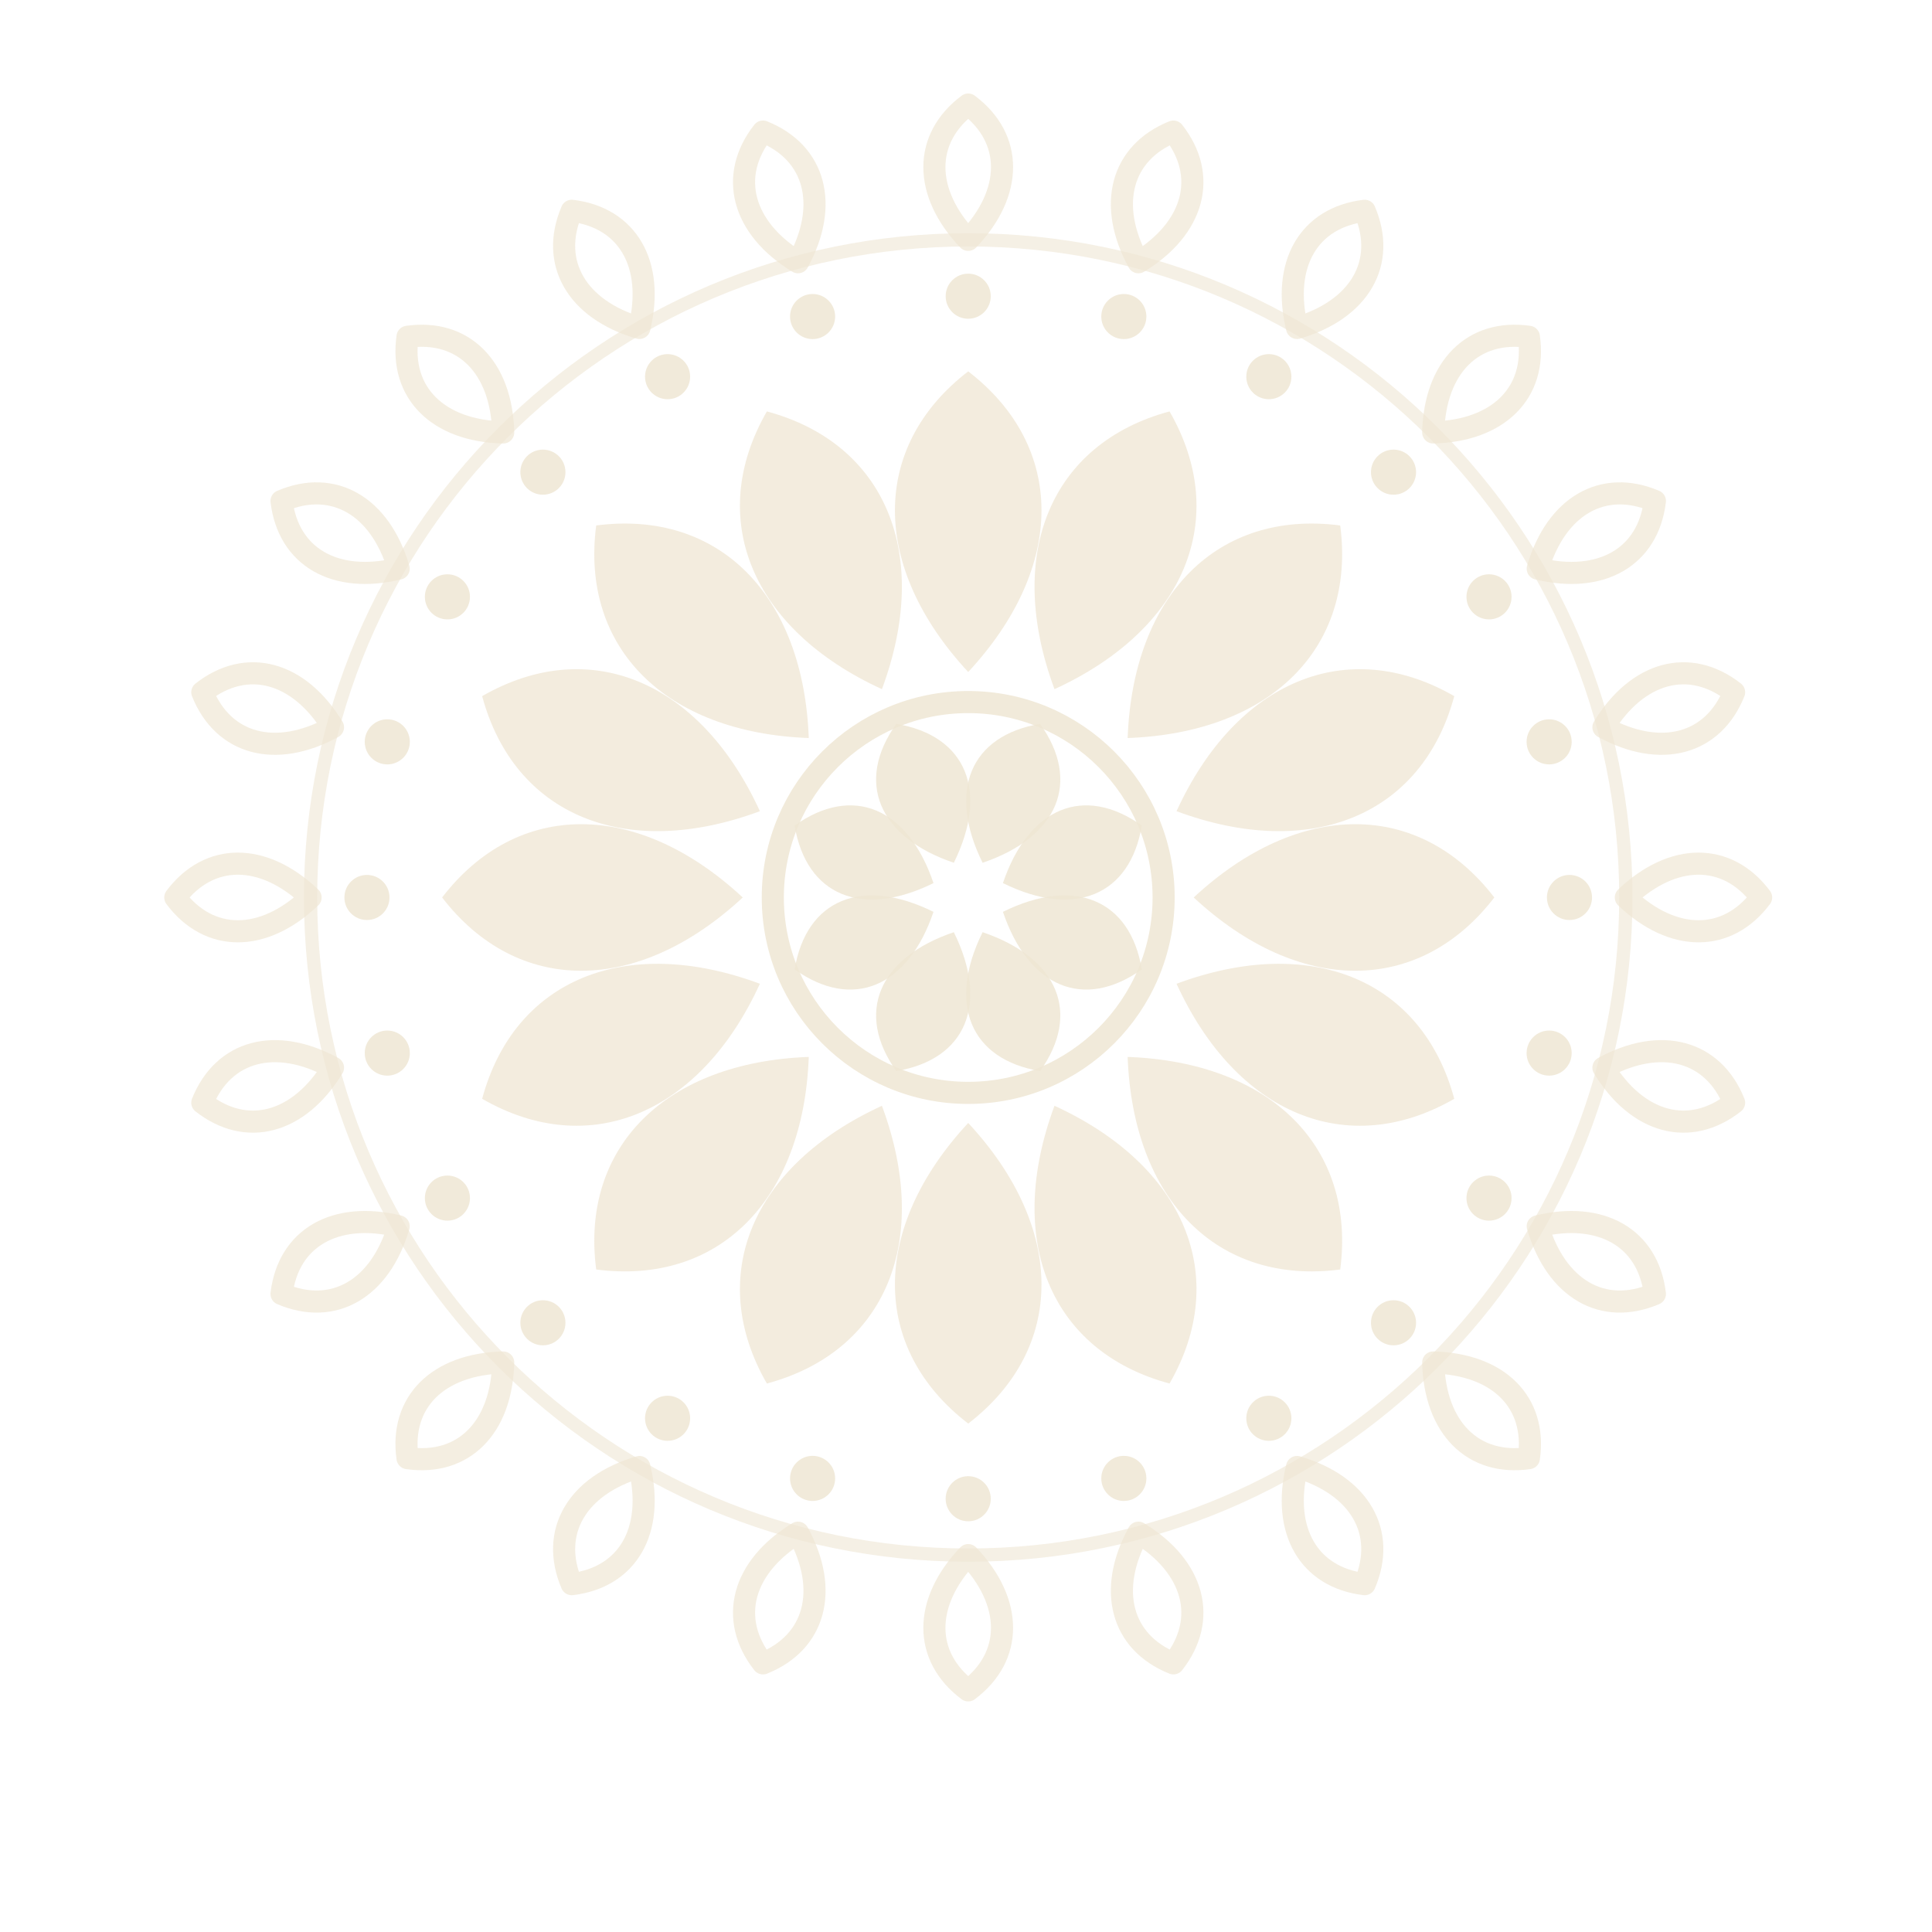
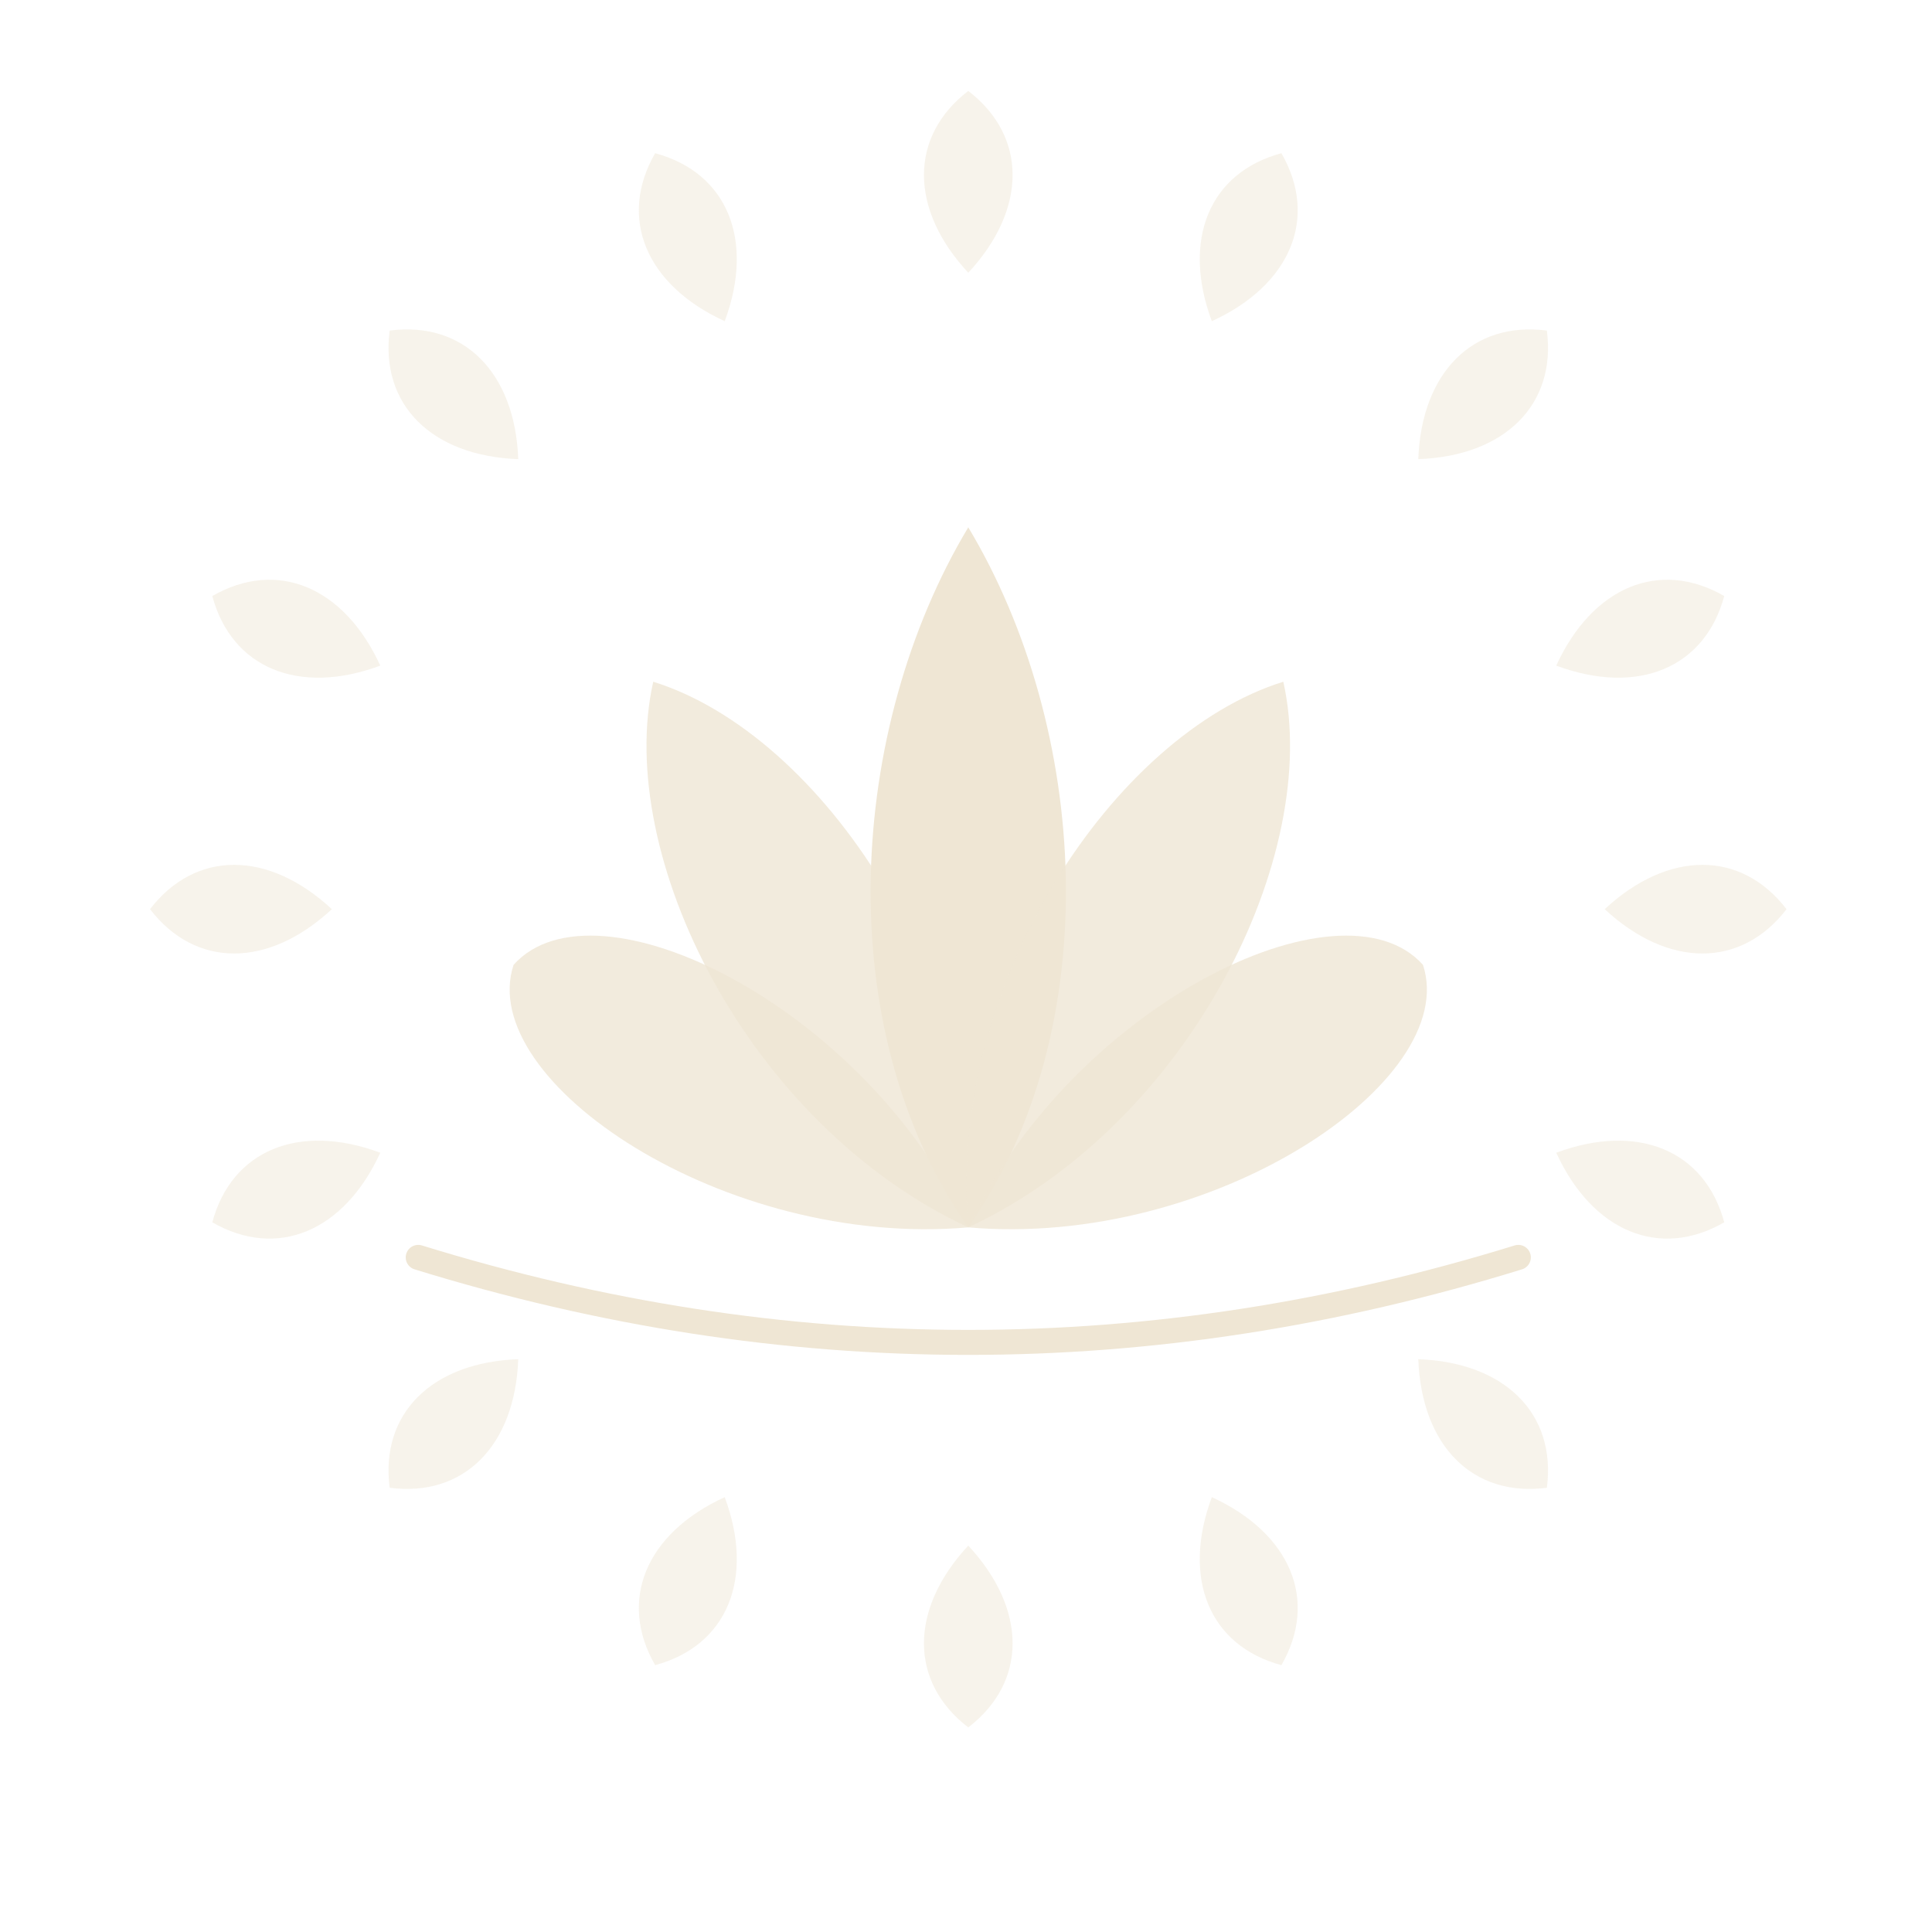
- <svg xmlns="http://www.w3.org/2000/svg" viewBox="321 57 437 437">
+ <svg xmlns="http://www.w3.org/2000/svg" viewBox="327 60 425 425">
  <g fill="#EFE6D4" stroke="#EFE6D4" stroke-linecap="round" stroke-linejoin="round">
    <rect x="56" y="56" width="968" height="1238" rx="20" fill="none" stroke-width="1.5" stroke-opacity="0.385" />
    <circle cx="42" cy="42" r="9" stroke="none" fill-opacity="0.55" />
    <circle cx="1038" cy="42" r="9" stroke="none" fill-opacity="0.55" />
    <circle cx="42" cy="1308" r="9" stroke="none" fill-opacity="0.55" />
    <circle cx="1038" cy="1308" r="9" stroke="none" fill-opacity="0.55" />
-     <path d="M0 0 C 22.1 -23.8 22.1 -51.0 0 -68.0 C -22.1 -51.0 -22.1 -23.8 0 0Z" transform="translate(540.0 260) rotate(0.0) translate(0 -51.0)" fill-opacity="0.765" stroke="none" />
-     <path d="M0 0 C 22.1 -23.8 22.1 -51.0 0 -68.0 C -22.1 -51.0 -22.1 -23.8 0 0Z" transform="translate(540.0 260) rotate(22.5) translate(0 -51.0)" fill-opacity="0.765" stroke="none" />
-     <path d="M0 0 C 22.1 -23.8 22.1 -51.0 0 -68.0 C -22.1 -51.0 -22.1 -23.8 0 0Z" transform="translate(540.0 260) rotate(45.0) translate(0 -51.0)" fill-opacity="0.765" stroke="none" />
-     <path d="M0 0 C 22.1 -23.8 22.1 -51.0 0 -68.0 C -22.1 -51.0 -22.1 -23.8 0 0Z" transform="translate(540.0 260) rotate(67.5) translate(0 -51.0)" fill-opacity="0.765" stroke="none" />
-     <path d="M0 0 C 22.1 -23.8 22.1 -51.0 0 -68.0 C -22.1 -51.0 -22.1 -23.8 0 0Z" transform="translate(540.0 260) rotate(90.0) translate(0 -51.0)" fill-opacity="0.765" stroke="none" />
-     <path d="M0 0 C 22.1 -23.8 22.1 -51.0 0 -68.0 C -22.1 -51.0 -22.1 -23.8 0 0Z" transform="translate(540.0 260) rotate(112.5) translate(0 -51.0)" fill-opacity="0.765" stroke="none" />
-     <path d="M0 0 C 22.1 -23.8 22.1 -51.0 0 -68.0 C -22.1 -51.0 -22.1 -23.8 0 0Z" transform="translate(540.0 260) rotate(135.0) translate(0 -51.0)" fill-opacity="0.765" stroke="none" />
-     <path d="M0 0 C 22.1 -23.8 22.1 -51.0 0 -68.0 C -22.1 -51.0 -22.1 -23.8 0 0Z" transform="translate(540.0 260) rotate(157.5) translate(0 -51.0)" fill-opacity="0.765" stroke="none" />
-     <path d="M0 0 C 22.1 -23.8 22.1 -51.0 0 -68.0 C -22.1 -51.0 -22.1 -23.8 0 0Z" transform="translate(540.0 260) rotate(180.0) translate(0 -51.0)" fill-opacity="0.765" stroke="none" />
-     <path d="M0 0 C 22.1 -23.8 22.1 -51.0 0 -68.0 C -22.1 -51.0 -22.1 -23.8 0 0Z" transform="translate(540.0 260) rotate(202.5) translate(0 -51.0)" fill-opacity="0.765" stroke="none" />
-     <path d="M0 0 C 22.1 -23.8 22.1 -51.0 0 -68.0 C -22.1 -51.0 -22.1 -23.8 0 0Z" transform="translate(540.0 260) rotate(225.0) translate(0 -51.0)" fill-opacity="0.765" stroke="none" />
-     <path d="M0 0 C 22.1 -23.8 22.1 -51.0 0 -68.0 C -22.1 -51.0 -22.1 -23.8 0 0Z" transform="translate(540.0 260) rotate(247.5) translate(0 -51.0)" fill-opacity="0.765" stroke="none" />
-     <path d="M0 0 C 22.1 -23.8 22.1 -51.0 0 -68.0 C -22.1 -51.0 -22.1 -23.8 0 0Z" transform="translate(540.0 260) rotate(270.0) translate(0 -51.0)" fill-opacity="0.765" stroke="none" />
-     <path d="M0 0 C 22.1 -23.8 22.1 -51.0 0 -68.0 C -22.1 -51.0 -22.1 -23.8 0 0Z" transform="translate(540.0 260) rotate(292.5) translate(0 -51.0)" fill-opacity="0.765" stroke="none" />
-     <path d="M0 0 C 22.1 -23.8 22.1 -51.0 0 -68.0 C -22.1 -51.0 -22.1 -23.8 0 0Z" transform="translate(540.0 260) rotate(315.0) translate(0 -51.0)" fill-opacity="0.765" stroke="none" />
-     <path d="M0 0 C 22.1 -23.8 22.1 -51.0 0 -68.0 C -22.1 -51.0 -22.1 -23.8 0 0Z" transform="translate(540.0 260) rotate(337.5) translate(0 -51.0)" fill-opacity="0.765" stroke="none" />
-     <circle cx="540.0" cy="260" r="44.2" fill="none" stroke-width="5" stroke-opacity="0.85" />
-     <path d="M0 0 C 13.6 -11.9 13.6 -25.5 0 -34.0 C -13.6 -25.5 -13.6 -11.9 0 0Z" transform="translate(540.0 260) rotate(22.5) translate(0 -8.5)" fill-opacity="0.85" stroke="none" />
-     <path d="M0 0 C 13.6 -11.9 13.6 -25.5 0 -34.0 C -13.6 -25.5 -13.6 -11.9 0 0Z" transform="translate(540.0 260) rotate(67.5) translate(0 -8.5)" fill-opacity="0.85" stroke="none" />
-     <path d="M0 0 C 13.6 -11.9 13.6 -25.5 0 -34.0 C -13.6 -25.5 -13.6 -11.9 0 0Z" transform="translate(540.0 260) rotate(112.5) translate(0 -8.5)" fill-opacity="0.85" stroke="none" />
-     <path d="M0 0 C 13.6 -11.9 13.6 -25.5 0 -34.0 C -13.6 -25.5 -13.6 -11.9 0 0Z" transform="translate(540.0 260) rotate(157.5) translate(0 -8.5)" fill-opacity="0.85" stroke="none" />
-     <path d="M0 0 C 13.6 -11.9 13.6 -25.5 0 -34.0 C -13.6 -25.5 -13.6 -11.9 0 0Z" transform="translate(540.0 260) rotate(202.5) translate(0 -8.5)" fill-opacity="0.85" stroke="none" />
-     <path d="M0 0 C 13.6 -11.9 13.6 -25.5 0 -34.0 C -13.6 -25.5 -13.6 -11.9 0 0Z" transform="translate(540.0 260) rotate(247.5) translate(0 -8.5)" fill-opacity="0.85" stroke="none" />
-     <path d="M0 0 C 13.6 -11.9 13.6 -25.5 0 -34.0 C -13.6 -25.5 -13.6 -11.9 0 0Z" transform="translate(540.0 260) rotate(292.5) translate(0 -8.5)" fill-opacity="0.85" stroke="none" />
-     <path d="M0 0 C 13.6 -11.9 13.6 -25.5 0 -34.0 C -13.6 -25.5 -13.6 -11.9 0 0Z" transform="translate(540.0 260) rotate(337.5) translate(0 -8.5)" fill-opacity="0.85" stroke="none" />
-     <circle cx="540.0" cy="124.0" r="5.1" fill-opacity="0.85" stroke="none" />
-     <circle cx="575.2" cy="128.6" r="5.1" fill-opacity="0.85" stroke="none" />
-     <circle cx="608.0" cy="142.2" r="5.1" fill-opacity="0.85" stroke="none" />
-     <circle cx="636.2" cy="163.8" r="5.1" fill-opacity="0.85" stroke="none" />
-     <circle cx="657.8" cy="192.0" r="5.1" fill-opacity="0.85" stroke="none" />
-     <circle cx="671.4" cy="224.8" r="5.1" fill-opacity="0.85" stroke="none" />
-     <circle cx="676.0" cy="260.0" r="5.1" fill-opacity="0.85" stroke="none" />
-     <circle cx="671.4" cy="295.2" r="5.1" fill-opacity="0.85" stroke="none" />
-     <circle cx="657.8" cy="328.0" r="5.1" fill-opacity="0.85" stroke="none" />
-     <circle cx="636.2" cy="356.2" r="5.1" fill-opacity="0.85" stroke="none" />
-     <circle cx="608.0" cy="377.8" r="5.1" fill-opacity="0.85" stroke="none" />
-     <circle cx="575.2" cy="391.4" r="5.1" fill-opacity="0.85" stroke="none" />
-     <circle cx="540.0" cy="396.0" r="5.1" fill-opacity="0.85" stroke="none" />
-     <circle cx="504.8" cy="391.4" r="5.1" fill-opacity="0.85" stroke="none" />
-     <circle cx="472.0" cy="377.8" r="5.1" fill-opacity="0.85" stroke="none" />
-     <circle cx="443.8" cy="356.2" r="5.1" fill-opacity="0.85" stroke="none" />
-     <circle cx="422.2" cy="328.0" r="5.1" fill-opacity="0.85" stroke="none" />
-     <circle cx="408.6" cy="295.2" r="5.1" fill-opacity="0.85" stroke="none" />
-     <circle cx="404.0" cy="260.0" r="5.1" fill-opacity="0.85" stroke="none" />
-     <circle cx="408.6" cy="224.8" r="5.1" fill-opacity="0.85" stroke="none" />
-     <circle cx="422.2" cy="192.0" r="5.1" fill-opacity="0.85" stroke="none" />
-     <circle cx="443.8" cy="163.8" r="5.1" fill-opacity="0.85" stroke="none" />
-     <circle cx="472.0" cy="142.2" r="5.1" fill-opacity="0.85" stroke="none" />
-     <circle cx="504.8" cy="128.6" r="5.1" fill-opacity="0.85" stroke="none" />
-     <circle cx="540.0" cy="260" r="148.75" fill="none" stroke-width="3" stroke-opacity="0.595" />
-     <path d="M0 0 C 10.2 -10.71 10.2 -22.95 0 -30.6 C -10.2 -22.95 -10.2 -10.71 0 0Z" transform="translate(540.0 260) rotate(0.0) translate(0 -148.75)" fill="none" stroke-width="5" stroke-opacity="0.68" />
-     <path d="M0 0 C 10.2 -10.71 10.2 -22.95 0 -30.6 C -10.2 -22.95 -10.2 -10.71 0 0Z" transform="translate(540.0 260) rotate(15.0) translate(0 -148.75)" fill="none" stroke-width="5" stroke-opacity="0.68" />
-     <path d="M0 0 C 10.2 -10.71 10.2 -22.95 0 -30.6 C -10.2 -22.95 -10.2 -10.71 0 0Z" transform="translate(540.0 260) rotate(30.0) translate(0 -148.75)" fill="none" stroke-width="5" stroke-opacity="0.68" />
-     <path d="M0 0 C 10.2 -10.71 10.2 -22.95 0 -30.6 C -10.2 -22.95 -10.2 -10.71 0 0Z" transform="translate(540.0 260) rotate(45.0) translate(0 -148.75)" fill="none" stroke-width="5" stroke-opacity="0.68" />
-     <path d="M0 0 C 10.2 -10.71 10.2 -22.95 0 -30.6 C -10.2 -22.95 -10.2 -10.71 0 0Z" transform="translate(540.0 260) rotate(60.0) translate(0 -148.75)" fill="none" stroke-width="5" stroke-opacity="0.68" />
-     <path d="M0 0 C 10.2 -10.71 10.2 -22.95 0 -30.6 C -10.2 -22.95 -10.2 -10.71 0 0Z" transform="translate(540.0 260) rotate(75.0) translate(0 -148.75)" fill="none" stroke-width="5" stroke-opacity="0.68" />
-     <path d="M0 0 C 10.2 -10.71 10.2 -22.95 0 -30.6 C -10.2 -22.95 -10.2 -10.71 0 0Z" transform="translate(540.0 260) rotate(90.0) translate(0 -148.75)" fill="none" stroke-width="5" stroke-opacity="0.68" />
-     <path d="M0 0 C 10.2 -10.71 10.2 -22.95 0 -30.6 C -10.2 -22.95 -10.2 -10.71 0 0Z" transform="translate(540.0 260) rotate(105.0) translate(0 -148.75)" fill="none" stroke-width="5" stroke-opacity="0.68" />
-     <path d="M0 0 C 10.2 -10.71 10.2 -22.95 0 -30.6 C -10.2 -22.95 -10.2 -10.71 0 0Z" transform="translate(540.0 260) rotate(120.0) translate(0 -148.75)" fill="none" stroke-width="5" stroke-opacity="0.68" />
-     <path d="M0 0 C 10.2 -10.71 10.2 -22.95 0 -30.6 C -10.2 -22.95 -10.2 -10.71 0 0Z" transform="translate(540.0 260) rotate(135.0) translate(0 -148.75)" fill="none" stroke-width="5" stroke-opacity="0.68" />
-     <path d="M0 0 C 10.2 -10.71 10.2 -22.95 0 -30.6 C -10.2 -22.95 -10.2 -10.71 0 0Z" transform="translate(540.0 260) rotate(150.0) translate(0 -148.75)" fill="none" stroke-width="5" stroke-opacity="0.68" />
-     <path d="M0 0 C 10.2 -10.71 10.2 -22.95 0 -30.6 C -10.2 -22.95 -10.2 -10.71 0 0Z" transform="translate(540.0 260) rotate(165.0) translate(0 -148.75)" fill="none" stroke-width="5" stroke-opacity="0.68" />
-     <path d="M0 0 C 10.2 -10.71 10.2 -22.95 0 -30.6 C -10.2 -22.95 -10.2 -10.71 0 0Z" transform="translate(540.0 260) rotate(180.0) translate(0 -148.75)" fill="none" stroke-width="5" stroke-opacity="0.68" />
-     <path d="M0 0 C 10.2 -10.71 10.2 -22.95 0 -30.6 C -10.2 -22.95 -10.2 -10.71 0 0Z" transform="translate(540.0 260) rotate(195.0) translate(0 -148.75)" fill="none" stroke-width="5" stroke-opacity="0.68" />
-     <path d="M0 0 C 10.2 -10.71 10.2 -22.95 0 -30.6 C -10.2 -22.95 -10.2 -10.71 0 0Z" transform="translate(540.0 260) rotate(210.0) translate(0 -148.75)" fill="none" stroke-width="5" stroke-opacity="0.68" />
-     <path d="M0 0 C 10.2 -10.71 10.2 -22.95 0 -30.6 C -10.2 -22.95 -10.2 -10.71 0 0Z" transform="translate(540.0 260) rotate(225.0) translate(0 -148.75)" fill="none" stroke-width="5" stroke-opacity="0.68" />
-     <path d="M0 0 C 10.2 -10.71 10.2 -22.95 0 -30.6 C -10.2 -22.95 -10.2 -10.71 0 0Z" transform="translate(540.0 260) rotate(240.0) translate(0 -148.75)" fill="none" stroke-width="5" stroke-opacity="0.68" />
-     <path d="M0 0 C 10.2 -10.71 10.2 -22.95 0 -30.6 C -10.2 -22.95 -10.2 -10.71 0 0Z" transform="translate(540.0 260) rotate(255.0) translate(0 -148.75)" fill="none" stroke-width="5" stroke-opacity="0.68" />
-     <path d="M0 0 C 10.2 -10.71 10.2 -22.95 0 -30.6 C -10.2 -22.95 -10.2 -10.71 0 0Z" transform="translate(540.0 260) rotate(270.0) translate(0 -148.75)" fill="none" stroke-width="5" stroke-opacity="0.68" />
-     <path d="M0 0 C 10.2 -10.71 10.2 -22.95 0 -30.6 C -10.2 -22.95 -10.2 -10.71 0 0Z" transform="translate(540.0 260) rotate(285.0) translate(0 -148.75)" fill="none" stroke-width="5" stroke-opacity="0.68" />
-     <path d="M0 0 C 10.2 -10.71 10.2 -22.95 0 -30.6 C -10.2 -22.95 -10.2 -10.71 0 0Z" transform="translate(540.0 260) rotate(300.0) translate(0 -148.75)" fill="none" stroke-width="5" stroke-opacity="0.68" />
-     <path d="M0 0 C 10.2 -10.71 10.2 -22.95 0 -30.6 C -10.2 -22.95 -10.2 -10.71 0 0Z" transform="translate(540.0 260) rotate(315.0) translate(0 -148.75)" fill="none" stroke-width="5" stroke-opacity="0.68" />
-     <path d="M0 0 C 10.2 -10.71 10.2 -22.95 0 -30.6 C -10.2 -22.95 -10.2 -10.71 0 0Z" transform="translate(540.0 260) rotate(330.0) translate(0 -148.75)" fill="none" stroke-width="5" stroke-opacity="0.68" />
-     <path d="M0 0 C 10.2 -10.71 10.2 -22.95 0 -30.6 C -10.2 -22.95 -10.2 -10.71 0 0Z" transform="translate(540.0 260) rotate(345.0) translate(0 -148.75)" fill="none" stroke-width="5" stroke-opacity="0.68" />
-     <g transform="translate(260 1100) scale(1)">
-       <path d="M-70 0 C -90 70 -60 110 0 110 C 60 110 90 70 70 0Z" stroke="none" />
-       <rect x="-40" y="-18" width="80" height="22" rx="8" stroke="none" />
-       <circle cx="-40" cy="20" r="7" fill="#000" fill-opacity=".3" stroke="none" />
-       <circle cx="-40" cy="55" r="7" fill="#000" fill-opacity=".3" stroke="none" />
-       <circle cx="-14" cy="20" r="7" fill="#000" fill-opacity=".3" stroke="none" />
-       <circle cx="-14" cy="55" r="7" fill="#000" fill-opacity=".3" stroke="none" />
-       <circle cx="14" cy="20" r="7" fill="#000" fill-opacity=".3" stroke="none" />
-       <circle cx="14" cy="55" r="7" fill="#000" fill-opacity=".3" stroke="none" />
-       <circle cx="40" cy="20" r="7" fill="#000" fill-opacity=".3" stroke="none" />
-       <circle cx="40" cy="55" r="7" fill="#000" fill-opacity=".3" stroke="none" />
-       <path d="M0 -24 C -16 -50 -4 -70 0 -92 C 4 -70 16 -50 0 -24Z" stroke="none" />
-     </g>
-     <g transform="translate(820 1100) scale(1)">
-       <path d="M-70 0 C -90 70 -60 110 0 110 C 60 110 90 70 70 0Z" stroke="none" />
-       <rect x="-40" y="-18" width="80" height="22" rx="8" stroke="none" />
-       <circle cx="-40" cy="20" r="7" fill="#000" fill-opacity=".3" stroke="none" />
-       <circle cx="-40" cy="55" r="7" fill="#000" fill-opacity=".3" stroke="none" />
-       <circle cx="-14" cy="20" r="7" fill="#000" fill-opacity=".3" stroke="none" />
-       <circle cx="-14" cy="55" r="7" fill="#000" fill-opacity=".3" stroke="none" />
-       <circle cx="14" cy="20" r="7" fill="#000" fill-opacity=".3" stroke="none" />
-       <circle cx="14" cy="55" r="7" fill="#000" fill-opacity=".3" stroke="none" />
-       <circle cx="40" cy="20" r="7" fill="#000" fill-opacity=".3" stroke="none" />
-       <circle cx="40" cy="55" r="7" fill="#000" fill-opacity=".3" stroke="none" />
-       <path d="M0 -24 C -16 -50 -4 -70 0 -92 C 4 -70 16 -50 0 -24Z" stroke="none" />
-     </g>
-     <g transform="translate(540 1150) scale(1.2)">
-       <path d="M-70 0 C -90 70 -60 110 0 110 C 60 110 90 70 70 0Z" stroke="none" />
-       <rect x="-40" y="-18" width="80" height="22" rx="8" stroke="none" />
-       <circle cx="-40" cy="20" r="7" fill="#000" fill-opacity=".3" stroke="none" />
-       <circle cx="-40" cy="55" r="7" fill="#000" fill-opacity=".3" stroke="none" />
-       <circle cx="-14" cy="20" r="7" fill="#000" fill-opacity=".3" stroke="none" />
-       <circle cx="-14" cy="55" r="7" fill="#000" fill-opacity=".3" stroke="none" />
-       <circle cx="14" cy="20" r="7" fill="#000" fill-opacity=".3" stroke="none" />
-       <circle cx="14" cy="55" r="7" fill="#000" fill-opacity=".3" stroke="none" />
-       <circle cx="40" cy="20" r="7" fill="#000" fill-opacity=".3" stroke="none" />
-       <circle cx="40" cy="55" r="7" fill="#000" fill-opacity=".3" stroke="none" />
-       <path d="M0 -24 C -16 -50 -4 -70 0 -92 C 4 -70 16 -50 0 -24Z" stroke="none" />
+     <path d="M0 0 C 28 -40 24 -100 0 -105.0 C -24 -100 -28 -40 0 0Z" transform="translate(540 330) scale(1.1) rotate(-60)" stroke="none" fill-opacity="0.8" />
+     <path d="M0 0 C 28 -40 24 -100 0 -126.0 C -24 -100 -28 -40 0 0Z" transform="translate(540 330) scale(1.1) rotate(-30)" stroke="none" fill-opacity="0.8" />
+     <path d="M0 0 C 28 -40 24 -100 0 -140 C -24 -100 -28 -40 0 0Z" transform="translate(540 330) scale(1.1) rotate(0)" stroke="none" fill-opacity="1" />
+     <path d="M0 0 C 28 -40 24 -100 0 -126.0 C -24 -100 -28 -40 0 0Z" transform="translate(540 330) scale(1.1) rotate(30)" stroke="none" fill-opacity="0.8" />
+     <path d="M0 0 C 28 -40 24 -100 0 -105.0 C -24 -100 -28 -40 0 0Z" transform="translate(540 330) scale(1.1) rotate(60)" stroke="none" fill-opacity="0.8" />
+     <path d="M419.0 336.6 Q 540 374.0 661.0 336.6" fill="none" stroke-width="5.5" stroke-opacity="1" />
+     <path d="M0 0 C 13 -14.0 13 -30.0 0 -40 C -13 -30.0 -13 -14.0 0 0Z" transform="translate(540 260) rotate(0.0) translate(0 -140)" fill-opacity="0.45" stroke="none" />
+     <path d="M0 0 C 13 -14.0 13 -30.0 0 -40 C -13 -30.0 -13 -14.0 0 0Z" transform="translate(540 260) rotate(22.5) translate(0 -140)" fill-opacity="0.45" stroke="none" />
+     <path d="M0 0 C 13 -14.0 13 -30.0 0 -40 C -13 -30.0 -13 -14.0 0 0Z" transform="translate(540 260) rotate(45.0) translate(0 -140)" fill-opacity="0.45" stroke="none" />
+     <path d="M0 0 C 13 -14.0 13 -30.0 0 -40 C -13 -30.0 -13 -14.0 0 0Z" transform="translate(540 260) rotate(67.5) translate(0 -140)" fill-opacity="0.45" stroke="none" />
+     <path d="M0 0 C 13 -14.0 13 -30.0 0 -40 C -13 -30.0 -13 -14.0 0 0Z" transform="translate(540 260) rotate(90.0) translate(0 -140)" fill-opacity="0.45" stroke="none" />
+     <path d="M0 0 C 13 -14.0 13 -30.0 0 -40 C -13 -30.0 -13 -14.0 0 0Z" transform="translate(540 260) rotate(112.5) translate(0 -140)" fill-opacity="0.45" stroke="none" />
+     <path d="M0 0 C 13 -14.0 13 -30.0 0 -40 C -13 -30.0 -13 -14.0 0 0Z" transform="translate(540 260) rotate(135.0) translate(0 -140)" fill-opacity="0.45" stroke="none" />
+     <path d="M0 0 C 13 -14.0 13 -30.0 0 -40 C -13 -30.0 -13 -14.0 0 0Z" transform="translate(540 260) rotate(157.5) translate(0 -140)" fill-opacity="0.45" stroke="none" />
+     <path d="M0 0 C 13 -14.0 13 -30.0 0 -40 C -13 -30.0 -13 -14.0 0 0Z" transform="translate(540 260) rotate(180.0) translate(0 -140)" fill-opacity="0.45" stroke="none" />
+     <path d="M0 0 C 13 -14.0 13 -30.0 0 -40 C -13 -30.0 -13 -14.0 0 0Z" transform="translate(540 260) rotate(202.5) translate(0 -140)" fill-opacity="0.45" stroke="none" />
+     <path d="M0 0 C 13 -14.0 13 -30.0 0 -40 C -13 -30.0 -13 -14.0 0 0Z" transform="translate(540 260) rotate(225.0) translate(0 -140)" fill-opacity="0.45" stroke="none" />
+     <path d="M0 0 C 13 -14.0 13 -30.0 0 -40 C -13 -30.0 -13 -14.0 0 0Z" transform="translate(540 260) rotate(247.5) translate(0 -140)" fill-opacity="0.45" stroke="none" />
+     <path d="M0 0 C 13 -14.0 13 -30.0 0 -40 C -13 -30.0 -13 -14.0 0 0Z" transform="translate(540 260) rotate(270.0) translate(0 -140)" fill-opacity="0.45" stroke="none" />
+     <path d="M0 0 C 13 -14.0 13 -30.0 0 -40 C -13 -30.0 -13 -14.0 0 0Z" transform="translate(540 260) rotate(292.5) translate(0 -140)" fill-opacity="0.45" stroke="none" />
+     <path d="M0 0 C 13 -14.0 13 -30.0 0 -40 C -13 -30.0 -13 -14.0 0 0Z" transform="translate(540 260) rotate(315.0) translate(0 -140)" fill-opacity="0.45" stroke="none" />
+     <path d="M0 0 C 13 -14.0 13 -30.0 0 -40 C -13 -30.0 -13 -14.0 0 0Z" transform="translate(540 260) rotate(337.5) translate(0 -140)" fill-opacity="0.45" stroke="none" />
+     <ellipse cx="400" cy="1200" rx="34" ry="34" stroke="none" fill-opacity=".95" />
+     <ellipse cx="400" cy="1200" rx="20" ry="20" fill="none" stroke="#000" stroke-opacity=".25" stroke-width="4" />
+     <ellipse cx="470" cy="1190" rx="34" ry="34" stroke="none" fill-opacity=".95" />
+     <ellipse cx="470" cy="1190" rx="20" ry="20" fill="none" stroke="#000" stroke-opacity=".25" stroke-width="4" />
+     <ellipse cx="540" cy="1180" rx="34" ry="34" stroke="none" fill-opacity=".95" />
+     <ellipse cx="540" cy="1180" rx="20" ry="20" fill="none" stroke="#000" stroke-opacity=".25" stroke-width="4" />
+     <ellipse cx="610" cy="1190" rx="34" ry="34" stroke="none" fill-opacity=".95" />
+     <ellipse cx="610" cy="1190" rx="20" ry="20" fill="none" stroke="#000" stroke-opacity=".25" stroke-width="4" />
+     <ellipse cx="680" cy="1200" rx="34" ry="34" stroke="none" fill-opacity=".95" />
+     <ellipse cx="680" cy="1200" rx="20" ry="20" fill="none" stroke="#000" stroke-opacity=".25" stroke-width="4" />
+     <g transform="translate(540 1040) scale(0.5)">
+       <path d="M-90 0 C -120 80 -80 160 0 160 C 80 160 120 80 90 0 Z" stroke="none" />
+       <rect x="-60" y="-30" width="120" height="34" rx="10" stroke="none" />
+       <path d="M0 -30 C -36.0 -70 -72.0 -100 -108.0 -110 C -72.0 -80 -36.0 -50 0 -30Z" stroke="none" fill-opacity=".9" />
+       <path d="M0 -30 C -18.0 -70 -36.0 -100 -54.0 -110 C -36.0 -80 -18.0 -50 0 -30Z" stroke="none" fill-opacity=".9" />
+       <path d="M0 -30 C 18.0 -70 36.0 -100 54.0 -110 C 36.0 -80 18.0 -50 0 -30Z" stroke="none" fill-opacity=".9" />
+       <path d="M0 -30 C 36.0 -70 72.0 -100 108.0 -110 C 72.0 -80 36.0 -50 0 -30Z" stroke="none" fill-opacity=".9" />
+       <circle cx="0" cy="-70" r="38" stroke="none" />
+       <path d="M-70 70 L70 70" stroke="#000" stroke-opacity=".25" stroke-width="6" />
    </g>
  </g>
</svg>
